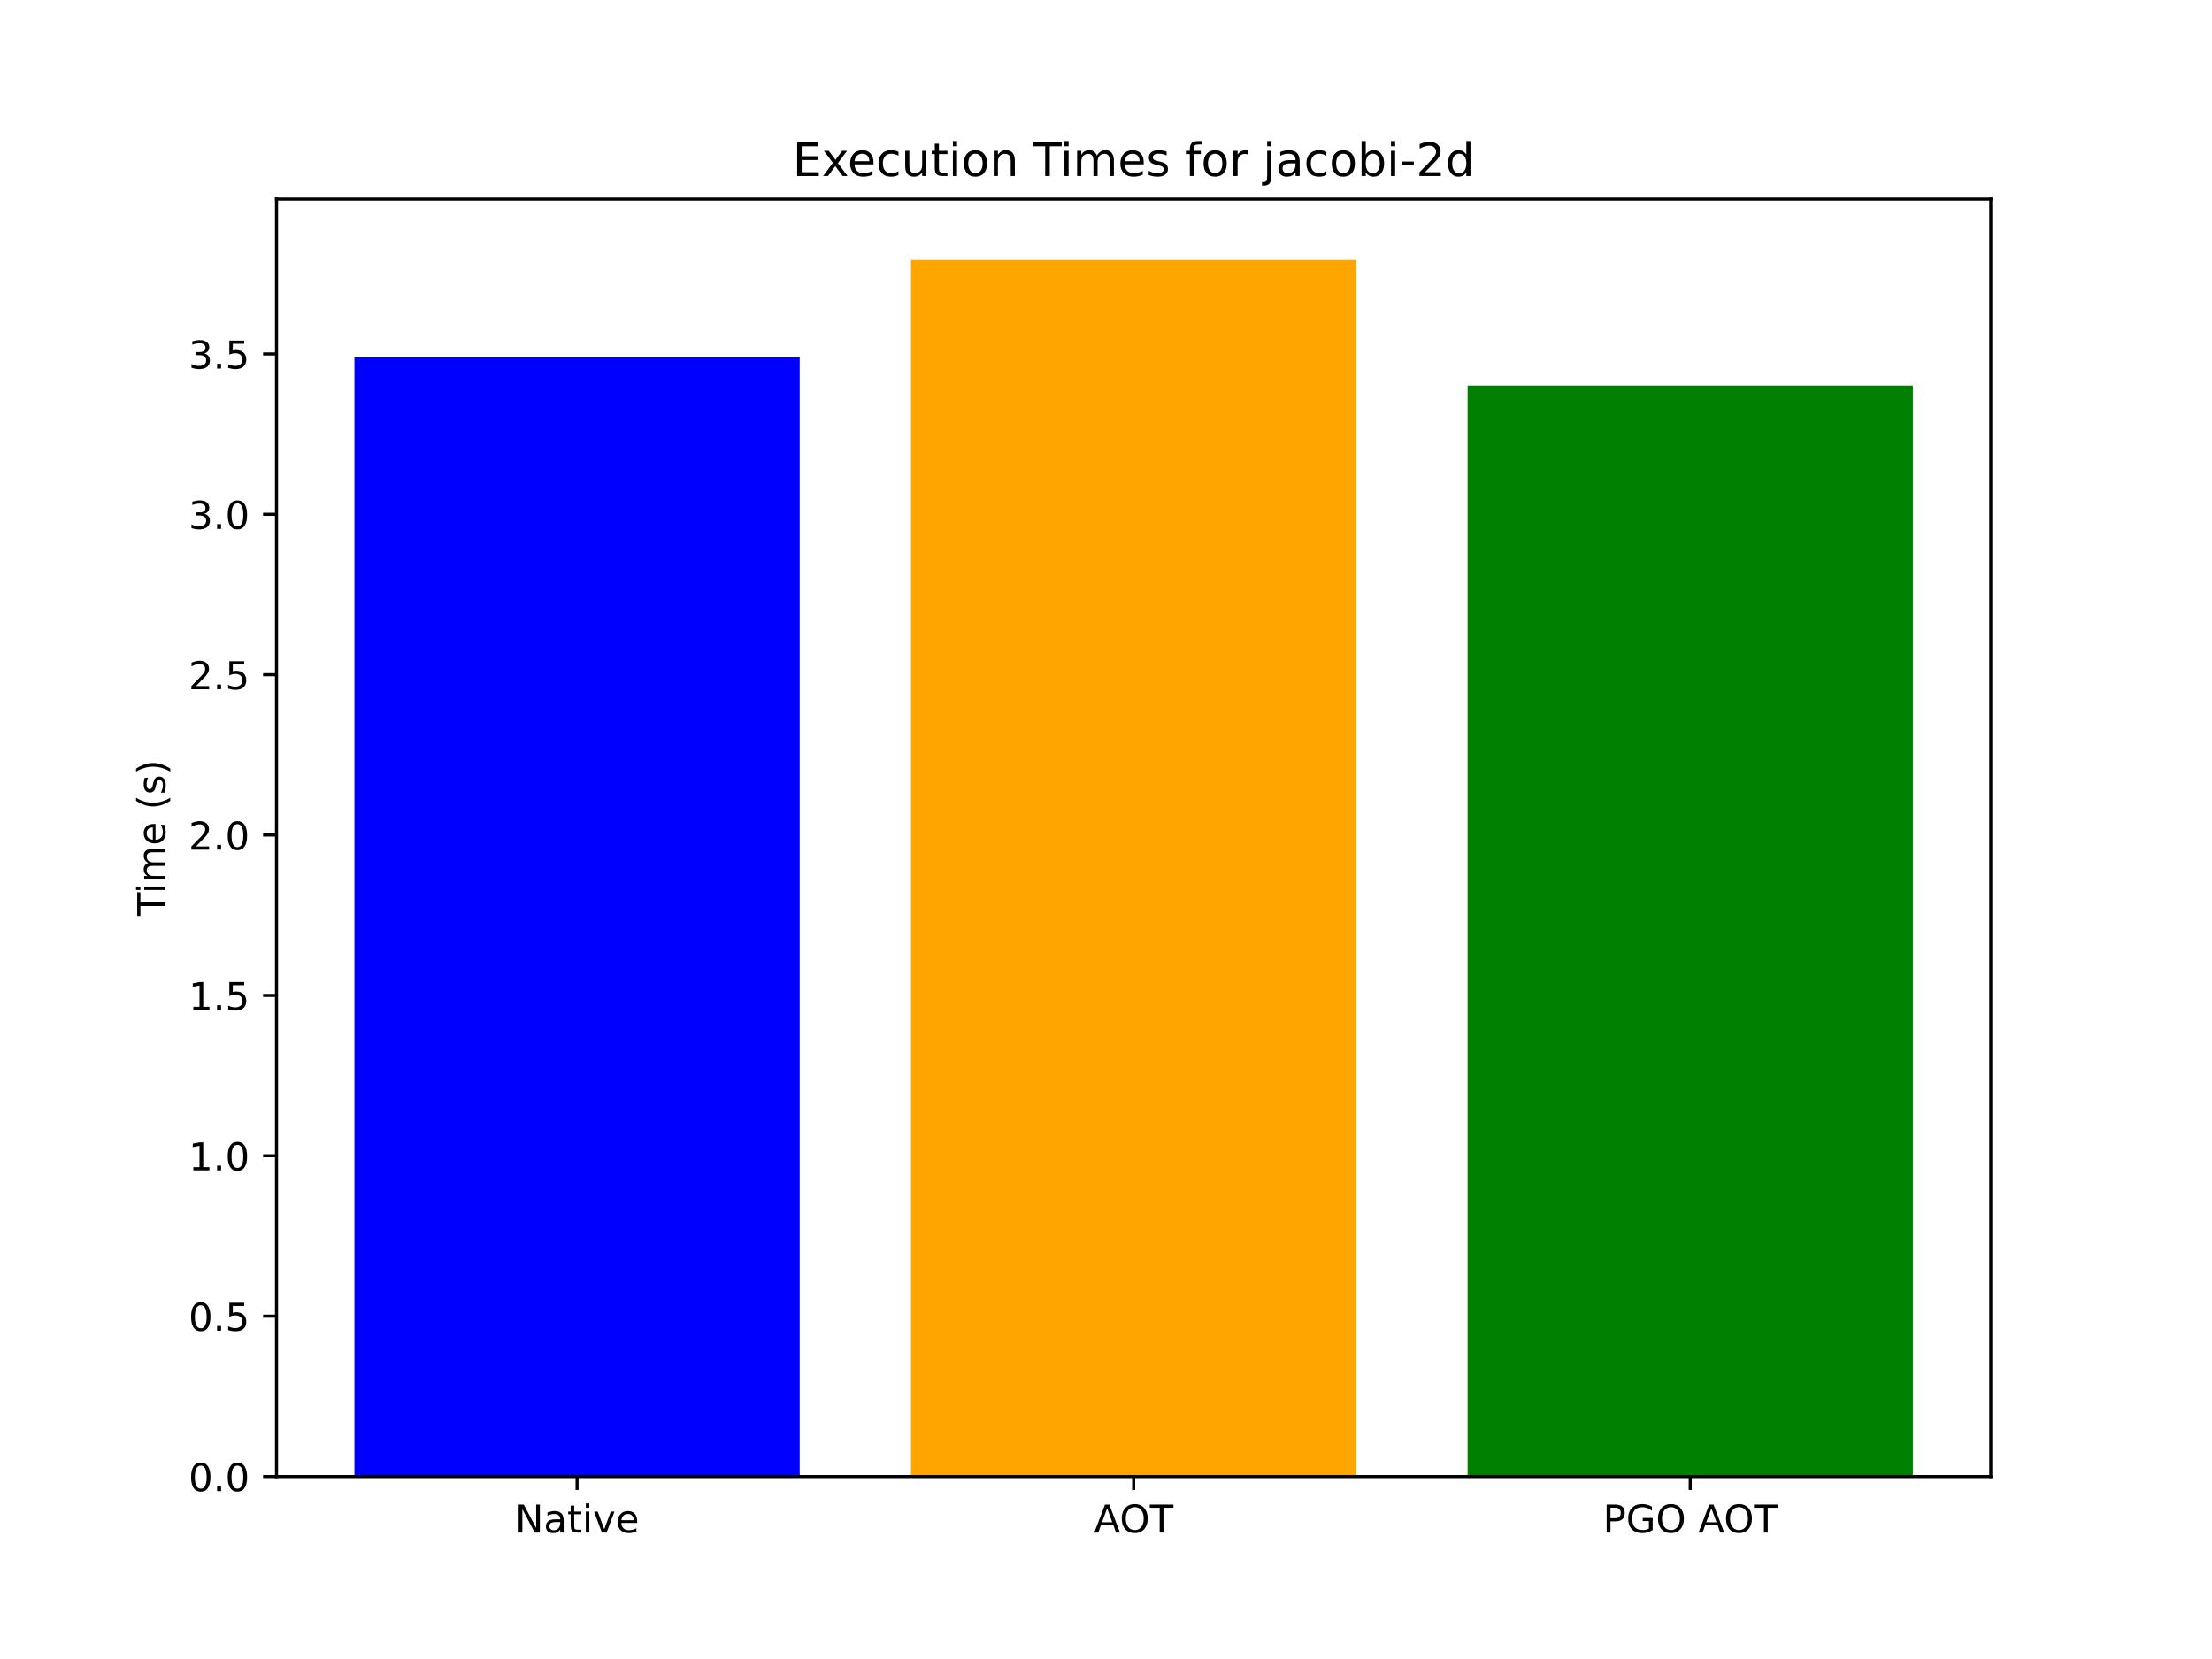
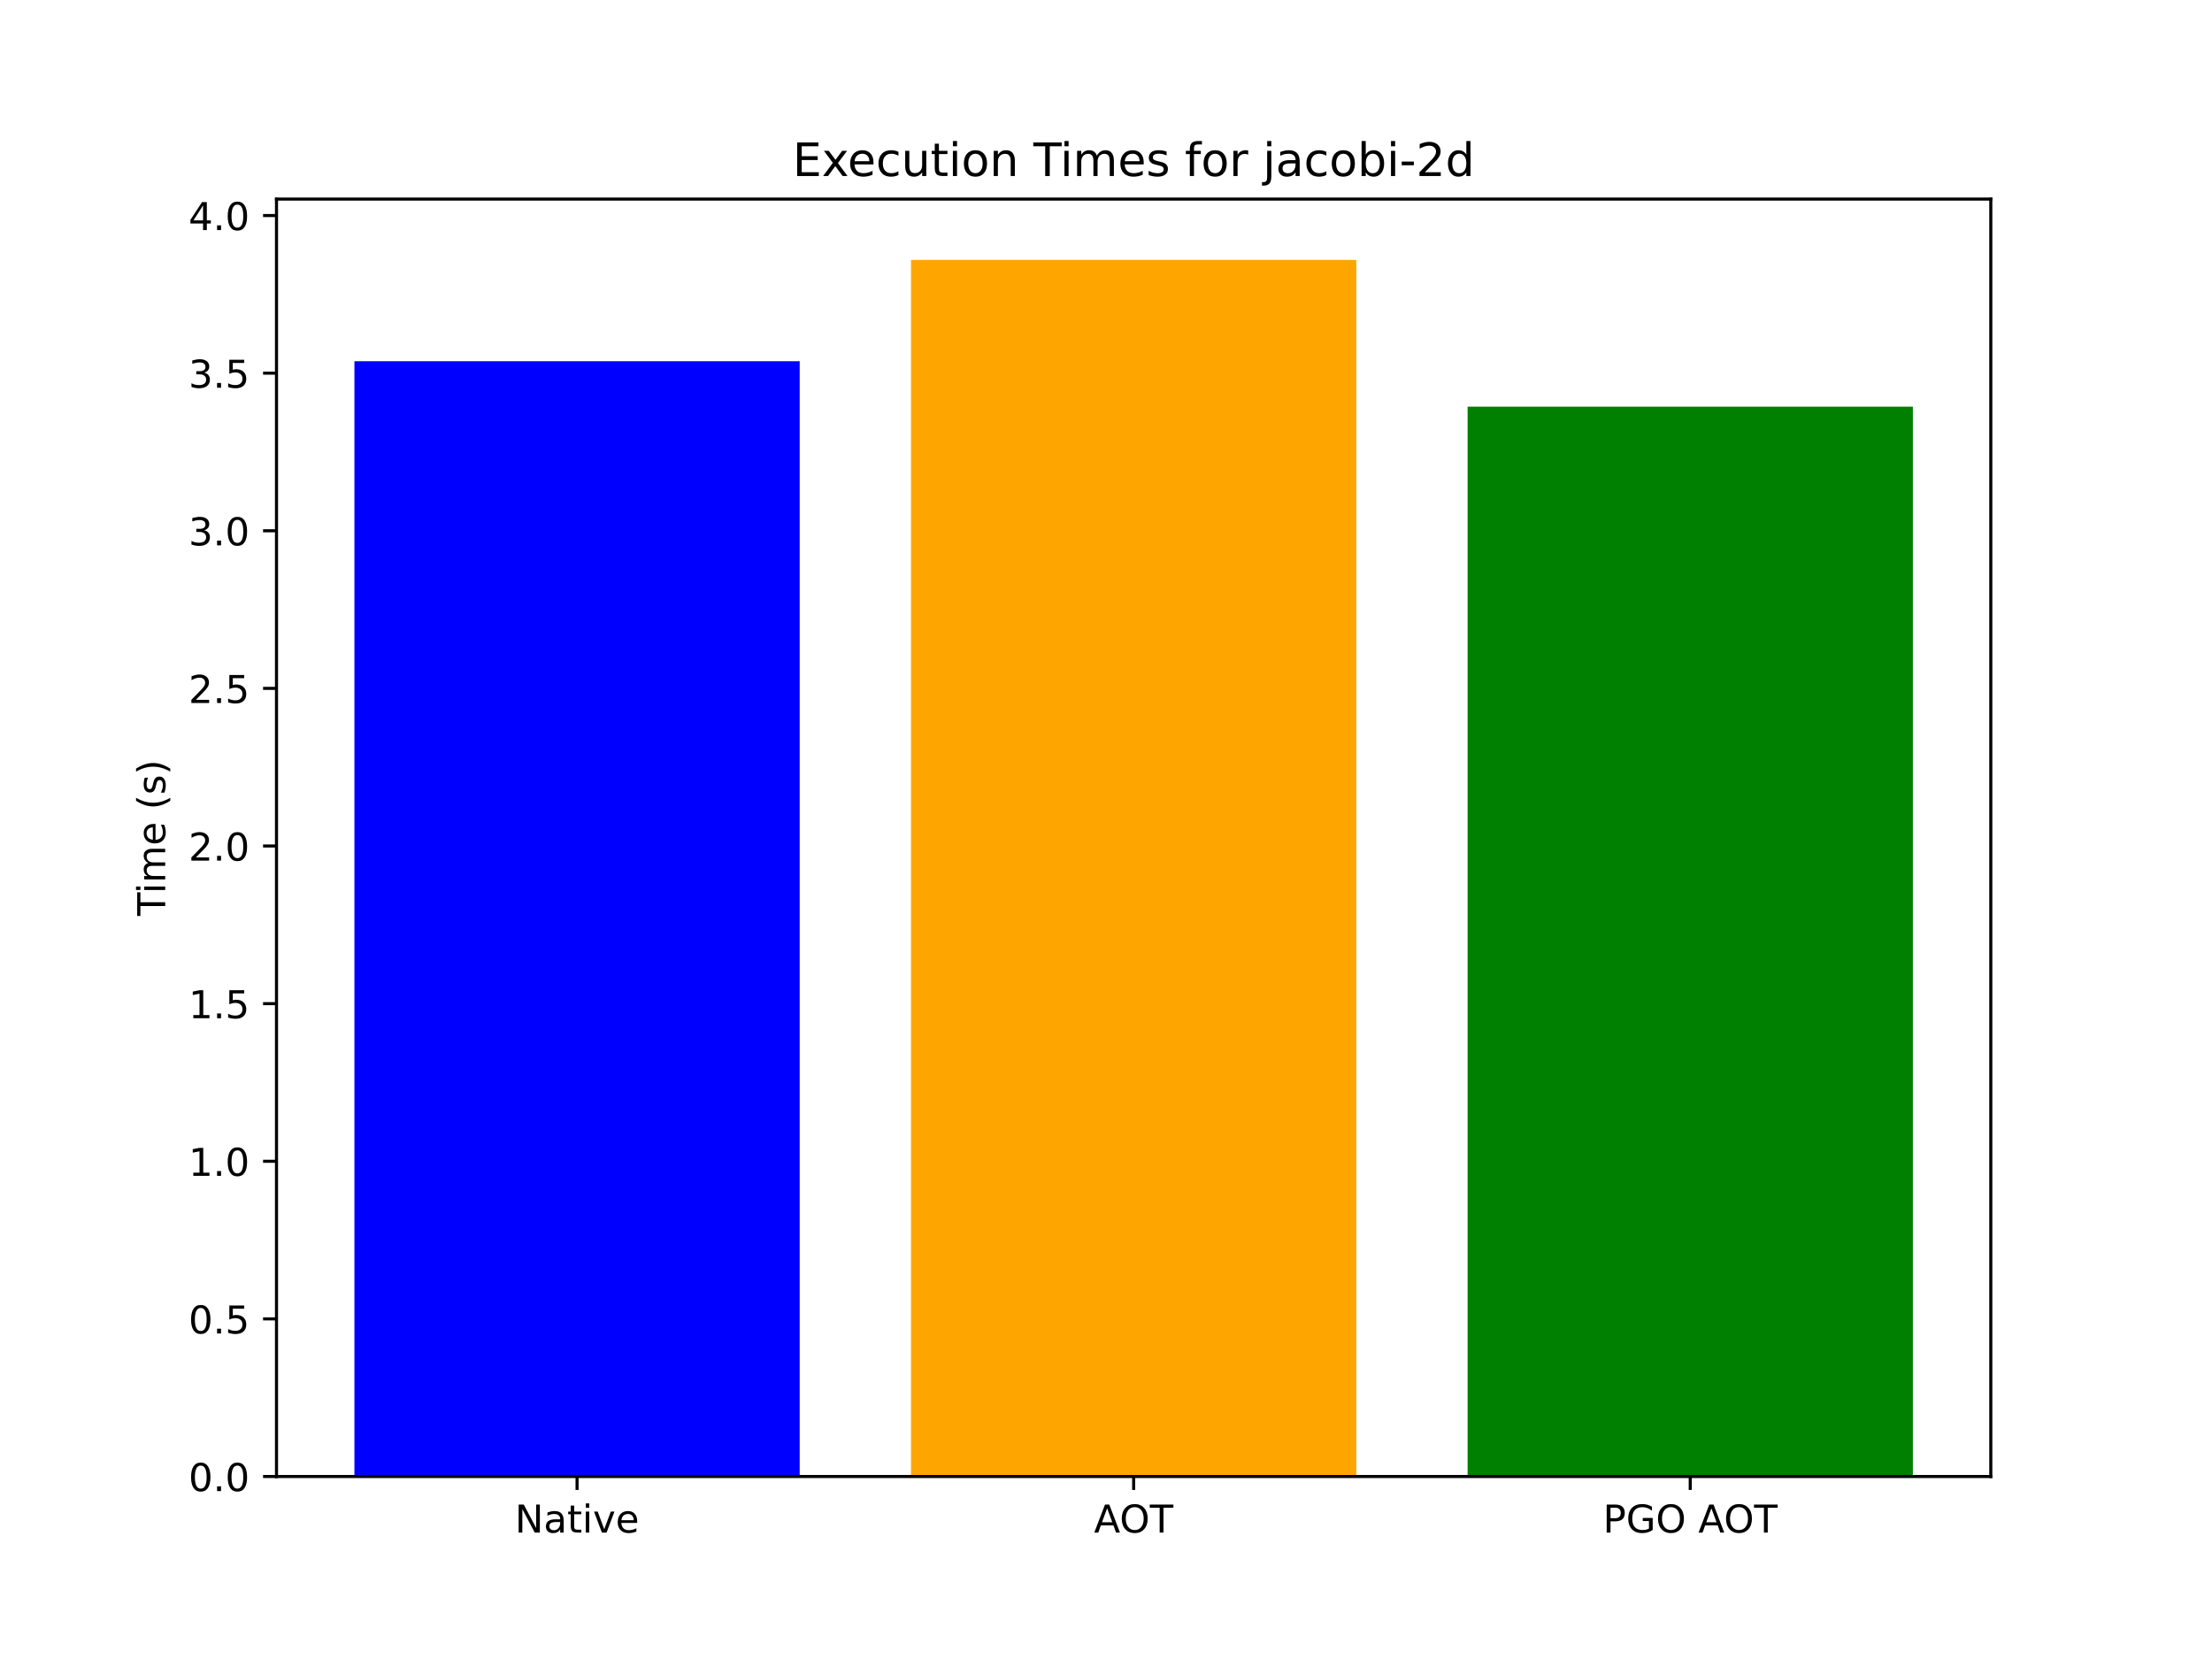
<svg xmlns="http://www.w3.org/2000/svg" xmlns:xlink="http://www.w3.org/1999/xlink" width="576pt" height="432pt" viewBox="0 0 576 432" version="1.1">
  <defs>
    <style type="text/css">*{stroke-linejoin: round; stroke-linecap: butt}</style>
  </defs>
  <g id="figure_1">
    <g id="patch_1">
      <path d="M 0 432  L 576 432  L 576 0  L 0 0  z " style="fill: #ffffff" />
    </g>
    <g id="axes_1">
      <g id="patch_2">
        <path d="M 72 384.48  L 518.4 384.48  L 518.4 51.84  L 72 51.84  z " style="fill: #ffffff" />
      </g>
      <g id="patch_3">
-         <path d="M 92.291 384.48  L 208.239 384.48  L 208.239 93.06  L 92.291 93.06  z " clip-path="url(#p5f27fd486f)" style="fill: #0000ff" />
+         <path d="M 92.291 384.48  L 208.239 384.48  L 208.239 94.059  L 92.291 94.059  z " clip-path="url(#pf5413e1042)" style="fill: #0000ff" />
      </g>
      <g id="patch_4">
-         <path d="M 237.226 384.48  L 353.174 384.48  L 353.174 67.68  L 237.226 67.68  z " clip-path="url(#p5f27fd486f)" style="fill: #ffa500" />
+         <path d="M 237.226 384.48  L 353.174 384.48  L 353.174 67.68  L 237.226 67.68  z " clip-path="url(#pf5413e1042)" style="fill: #ffa500" />
      </g>
      <g id="patch_5">
-         <path d="M 382.161 384.48  L 498.109 384.48  L 498.109 100.391  L 382.161 100.391  z " clip-path="url(#p5f27fd486f)" style="fill: #008000" />
+         <path d="M 382.161 384.48  L 498.109 384.48  L 498.109 105.896  L 382.161 105.896  z " clip-path="url(#pf5413e1042)" style="fill: #008000" />
      </g>
      <g id="matplotlib.axis_1">
        <g id="xtick_1">
          <g id="line2d_1">
            <defs>
-               <path id="m6a23b44b41" d="M 0 0  L 0 3.5  " style="stroke: #000000; stroke-width: 0.8" />
+               <path id="m3bb0aa71f3" d="M 0 0  L 0 3.5  " style="stroke: #000000; stroke-width: 0.8" />
            </defs>
            <g>
-               <use xlink:href="#m6a23b44b41" x="150.265" y="384.48" style="stroke: #000000; stroke-width: 0.8" />
+               <use xlink:href="#m3bb0aa71f3" x="150.265" y="384.48" style="stroke: #000000; stroke-width: 0.8" />
            </g>
          </g>
          <g id="text_1">
            <g transform="translate(134.0751 399.0784) scale(0.1 -0.1)">
              <defs>
                <path id="DejaVuSans-4e" d="M 628 4666  L 1478 4666  L 3547 763  L 3547 4666  L 4159 4666  L 4159 0  L 3309 0  L 1241 3903  L 1241 0  L 628 0  L 628 4666  z " transform="scale(0.015625)" />
                <path id="DejaVuSans-61" d="M 2194 1759  Q 1497 1759 1228 1600  Q 959 1441 959 1056  Q 959 750 1161 570  Q 1363 391 1709 391  Q 2188 391 2477 730  Q 2766 1069 2766 1631  L 2766 1759  L 2194 1759  z M 3341 1997  L 3341 0  L 2766 0  L 2766 531  Q 2569 213 2275 61  Q 1981 -91 1556 -91  Q 1019 -91 701 211  Q 384 513 384 1019  Q 384 1609 779 1909  Q 1175 2209 1959 2209  L 2766 2209  L 2766 2266  Q 2766 2663 2505 2880  Q 2244 3097 1772 3097  Q 1472 3097 1187 3025  Q 903 2953 641 2809  L 641 3341  Q 956 3463 1253 3523  Q 1550 3584 1831 3584  Q 2591 3584 2966 3190  Q 3341 2797 3341 1997  z " transform="scale(0.015625)" />
                <path id="DejaVuSans-74" d="M 1172 4494  L 1172 3500  L 2356 3500  L 2356 3053  L 1172 3053  L 1172 1153  Q 1172 725 1289 603  Q 1406 481 1766 481  L 2356 481  L 2356 0  L 1766 0  Q 1100 0 847 248  Q 594 497 594 1153  L 594 3053  L 172 3053  L 172 3500  L 594 3500  L 594 4494  L 1172 4494  z " transform="scale(0.015625)" />
                <path id="DejaVuSans-69" d="M 603 3500  L 1178 3500  L 1178 0  L 603 0  L 603 3500  z M 603 4863  L 1178 4863  L 1178 4134  L 603 4134  L 603 4863  z " transform="scale(0.015625)" />
                <path id="DejaVuSans-76" d="M 191 3500  L 800 3500  L 1894 563  L 2988 3500  L 3597 3500  L 2284 0  L 1503 0  L 191 3500  z " transform="scale(0.015625)" />
                <path id="DejaVuSans-65" d="M 3597 1894  L 3597 1613  L 953 1613  Q 991 1019 1311 708  Q 1631 397 2203 397  Q 2534 397 2845 478  Q 3156 559 3463 722  L 3463 178  Q 3153 47 2828 -22  Q 2503 -91 2169 -91  Q 1331 -91 842 396  Q 353 884 353 1716  Q 353 2575 817 3079  Q 1281 3584 2069 3584  Q 2775 3584 3186 3129  Q 3597 2675 3597 1894  z M 3022 2063  Q 3016 2534 2758 2815  Q 2500 3097 2075 3097  Q 1594 3097 1305 2825  Q 1016 2553 972 2059  L 3022 2063  z " transform="scale(0.015625)" />
              </defs>
              <use xlink:href="#DejaVuSans-4e" />
              <use xlink:href="#DejaVuSans-61" transform="translate(74.80469 0)" />
              <use xlink:href="#DejaVuSans-74" transform="translate(136.084 0)" />
              <use xlink:href="#DejaVuSans-69" transform="translate(175.293 0)" />
              <use xlink:href="#DejaVuSans-76" transform="translate(203.0762 0)" />
              <use xlink:href="#DejaVuSans-65" transform="translate(262.2559 0)" />
            </g>
          </g>
        </g>
        <g id="xtick_2">
          <g id="line2d_2">
            <g>
-               <use xlink:href="#m6a23b44b41" x="295.2" y="384.48" style="stroke: #000000; stroke-width: 0.8" />
+               <use xlink:href="#m3bb0aa71f3" x="295.2" y="384.48" style="stroke: #000000; stroke-width: 0.8" />
            </g>
          </g>
          <g id="text_2">
            <g transform="translate(284.8773 399.0784) scale(0.1 -0.1)">
              <defs>
                <path id="DejaVuSans-41" d="M 2188 4044  L 1331 1722  L 3047 1722  L 2188 4044  z M 1831 4666  L 2547 4666  L 4325 0  L 3669 0  L 3244 1197  L 1141 1197  L 716 0  L 50 0  L 1831 4666  z " transform="scale(0.015625)" />
                <path id="DejaVuSans-4f" d="M 2522 4238  Q 1834 4238 1429 3725  Q 1025 3213 1025 2328  Q 1025 1447 1429 934  Q 1834 422 2522 422  Q 3209 422 3611 934  Q 4013 1447 4013 2328  Q 4013 3213 3611 3725  Q 3209 4238 2522 4238  z M 2522 4750  Q 3503 4750 4090 4092  Q 4678 3434 4678 2328  Q 4678 1225 4090 567  Q 3503 -91 2522 -91  Q 1538 -91 948 565  Q 359 1222 359 2328  Q 359 3434 948 4092  Q 1538 4750 2522 4750  z " transform="scale(0.015625)" />
                <path id="DejaVuSans-54" d="M -19 4666  L 3928 4666  L 3928 4134  L 2272 4134  L 2272 0  L 1638 0  L 1638 4134  L -19 4134  L -19 4666  z " transform="scale(0.015625)" />
              </defs>
              <use xlink:href="#DejaVuSans-41" />
              <use xlink:href="#DejaVuSans-4f" transform="translate(66.6582 0)" />
              <use xlink:href="#DejaVuSans-54" transform="translate(145.3691 0)" />
            </g>
          </g>
        </g>
        <g id="xtick_3">
          <g id="line2d_3">
            <g>
-               <use xlink:href="#m6a23b44b41" x="440.135" y="384.48" style="stroke: #000000; stroke-width: 0.8" />
+               <use xlink:href="#m3bb0aa71f3" x="440.135" y="384.48" style="stroke: #000000; stroke-width: 0.8" />
            </g>
          </g>
          <g id="text_3">
            <g transform="translate(417.3983 399.0784) scale(0.1 -0.1)">
              <defs>
                <path id="DejaVuSans-50" d="M 1259 4147  L 1259 2394  L 2053 2394  Q 2494 2394 2734 2622  Q 2975 2850 2975 3272  Q 2975 3691 2734 3919  Q 2494 4147 2053 4147  L 1259 4147  z M 628 4666  L 2053 4666  Q 2838 4666 3239 4311  Q 3641 3956 3641 3272  Q 3641 2581 3239 2228  Q 2838 1875 2053 1875  L 1259 1875  L 1259 0  L 628 0  L 628 4666  z " transform="scale(0.015625)" />
                <path id="DejaVuSans-47" d="M 3809 666  L 3809 1919  L 2778 1919  L 2778 2438  L 4434 2438  L 4434 434  Q 4069 175 3628 42  Q 3188 -91 2688 -91  Q 1594 -91 976 548  Q 359 1188 359 2328  Q 359 3472 976 4111  Q 1594 4750 2688 4750  Q 3144 4750 3555 4637  Q 3966 4525 4313 4306  L 4313 3634  Q 3963 3931 3569 4081  Q 3175 4231 2741 4231  Q 1884 4231 1454 3753  Q 1025 3275 1025 2328  Q 1025 1384 1454 906  Q 1884 428 2741 428  Q 3075 428 3337 486  Q 3600 544 3809 666  z " transform="scale(0.015625)" />
                <path id="DejaVuSans-20" transform="scale(0.015625)" />
              </defs>
              <use xlink:href="#DejaVuSans-50" />
              <use xlink:href="#DejaVuSans-47" transform="translate(60.30273 0)" />
              <use xlink:href="#DejaVuSans-4f" transform="translate(137.793 0)" />
              <use xlink:href="#DejaVuSans-20" transform="translate(216.5039 0)" />
              <use xlink:href="#DejaVuSans-41" transform="translate(248.291 0)" />
              <use xlink:href="#DejaVuSans-4f" transform="translate(314.9492 0)" />
              <use xlink:href="#DejaVuSans-54" transform="translate(393.6602 0)" />
            </g>
          </g>
        </g>
      </g>
      <g id="matplotlib.axis_2">
        <g id="ytick_1">
          <g id="line2d_4">
            <defs>
-               <path id="m9a4507e01f" d="M 0 0  L -3.5 0  " style="stroke: #000000; stroke-width: 0.8" />
+               <path id="mab6bc17776" d="M 0 0  L -3.5 0  " style="stroke: #000000; stroke-width: 0.8" />
            </defs>
            <g>
-               <use xlink:href="#m9a4507e01f" x="72" y="384.48" style="stroke: #000000; stroke-width: 0.8" />
+               <use xlink:href="#mab6bc17776" x="72" y="384.48" style="stroke: #000000; stroke-width: 0.8" />
            </g>
          </g>
          <g id="text_4">
            <g transform="translate(49.09687 388.2792) scale(0.1 -0.1)">
              <defs>
                <path id="DejaVuSans-30" d="M 2034 4250  Q 1547 4250 1301 3770  Q 1056 3291 1056 2328  Q 1056 1369 1301 889  Q 1547 409 2034 409  Q 2525 409 2770 889  Q 3016 1369 3016 2328  Q 3016 3291 2770 3770  Q 2525 4250 2034 4250  z M 2034 4750  Q 2819 4750 3233 4129  Q 3647 3509 3647 2328  Q 3647 1150 3233 529  Q 2819 -91 2034 -91  Q 1250 -91 836 529  Q 422 1150 422 2328  Q 422 3509 836 4129  Q 1250 4750 2034 4750  z " transform="scale(0.015625)" />
                <path id="DejaVuSans-2e" d="M 684 794  L 1344 794  L 1344 0  L 684 0  L 684 794  z " transform="scale(0.015625)" />
              </defs>
              <use xlink:href="#DejaVuSans-30" />
              <use xlink:href="#DejaVuSans-2e" transform="translate(63.62305 0)" />
              <use xlink:href="#DejaVuSans-30" transform="translate(95.41016 0)" />
            </g>
          </g>
        </g>
        <g id="ytick_2">
          <g id="line2d_5">
            <g>
-               <use xlink:href="#m9a4507e01f" x="72" y="342.721" style="stroke: #000000; stroke-width: 0.8" />
+               <use xlink:href="#mab6bc17776" x="72" y="343.435" style="stroke: #000000; stroke-width: 0.8" />
            </g>
          </g>
          <g id="text_5">
-             <g transform="translate(49.09687 346.5199) scale(0.1 -0.1)">
+             <g transform="translate(49.09687 347.2343) scale(0.1 -0.1)">
              <defs>
                <path id="DejaVuSans-35" d="M 691 4666  L 3169 4666  L 3169 4134  L 1269 4134  L 1269 2991  Q 1406 3038 1543 3061  Q 1681 3084 1819 3084  Q 2600 3084 3056 2656  Q 3513 2228 3513 1497  Q 3513 744 3044 326  Q 2575 -91 1722 -91  Q 1428 -91 1123 -41  Q 819 9 494 109  L 494 744  Q 775 591 1075 516  Q 1375 441 1709 441  Q 2250 441 2565 725  Q 2881 1009 2881 1497  Q 2881 1984 2565 2268  Q 2250 2553 1709 2553  Q 1456 2553 1204 2497  Q 953 2441 691 2322  L 691 4666  z " transform="scale(0.015625)" />
              </defs>
              <use xlink:href="#DejaVuSans-30" />
              <use xlink:href="#DejaVuSans-2e" transform="translate(63.62305 0)" />
              <use xlink:href="#DejaVuSans-35" transform="translate(95.41016 0)" />
            </g>
          </g>
        </g>
        <g id="ytick_3">
          <g id="line2d_6">
            <g>
-               <use xlink:href="#m9a4507e01f" x="72" y="300.961" style="stroke: #000000; stroke-width: 0.8" />
+               <use xlink:href="#mab6bc17776" x="72" y="302.39" style="stroke: #000000; stroke-width: 0.8" />
            </g>
          </g>
          <g id="text_6">
-             <g transform="translate(49.09687 304.7606) scale(0.1 -0.1)">
+             <g transform="translate(49.09687 306.1894) scale(0.1 -0.1)">
              <defs>
                <path id="DejaVuSans-31" d="M 794 531  L 1825 531  L 1825 4091  L 703 3866  L 703 4441  L 1819 4666  L 2450 4666  L 2450 531  L 3481 531  L 3481 0  L 794 0  L 794 531  z " transform="scale(0.015625)" />
              </defs>
              <use xlink:href="#DejaVuSans-31" />
              <use xlink:href="#DejaVuSans-2e" transform="translate(63.62305 0)" />
              <use xlink:href="#DejaVuSans-30" transform="translate(95.41016 0)" />
            </g>
          </g>
        </g>
        <g id="ytick_4">
          <g id="line2d_7">
            <g>
-               <use xlink:href="#m9a4507e01f" x="72" y="259.202" style="stroke: #000000; stroke-width: 0.8" />
+               <use xlink:href="#mab6bc17776" x="72" y="261.345" style="stroke: #000000; stroke-width: 0.8" />
            </g>
          </g>
          <g id="text_7">
-             <g transform="translate(49.09687 263.0012) scale(0.1 -0.1)">
+             <g transform="translate(49.09687 265.1445) scale(0.1 -0.1)">
              <use xlink:href="#DejaVuSans-31" />
              <use xlink:href="#DejaVuSans-2e" transform="translate(63.62305 0)" />
              <use xlink:href="#DejaVuSans-35" transform="translate(95.41016 0)" />
            </g>
          </g>
        </g>
        <g id="ytick_5">
          <g id="line2d_8">
            <g>
-               <use xlink:href="#m9a4507e01f" x="72" y="217.443" style="stroke: #000000; stroke-width: 0.8" />
+               <use xlink:href="#mab6bc17776" x="72" y="220.3" style="stroke: #000000; stroke-width: 0.8" />
            </g>
          </g>
          <g id="text_8">
-             <g transform="translate(49.09687 221.2419) scale(0.1 -0.1)">
+             <g transform="translate(49.09687 224.0996) scale(0.1 -0.1)">
              <defs>
                <path id="DejaVuSans-32" d="M 1228 531  L 3431 531  L 3431 0  L 469 0  L 469 531  Q 828 903 1448 1529  Q 2069 2156 2228 2338  Q 2531 2678 2651 2914  Q 2772 3150 2772 3378  Q 2772 3750 2511 3984  Q 2250 4219 1831 4219  Q 1534 4219 1204 4116  Q 875 4013 500 3803  L 500 4441  Q 881 4594 1212 4672  Q 1544 4750 1819 4750  Q 2544 4750 2975 4387  Q 3406 4025 3406 3419  Q 3406 3131 3298 2873  Q 3191 2616 2906 2266  Q 2828 2175 2409 1742  Q 1991 1309 1228 531  z " transform="scale(0.015625)" />
              </defs>
              <use xlink:href="#DejaVuSans-32" />
              <use xlink:href="#DejaVuSans-2e" transform="translate(63.62305 0)" />
              <use xlink:href="#DejaVuSans-30" transform="translate(95.41016 0)" />
            </g>
          </g>
        </g>
        <g id="ytick_6">
          <g id="line2d_9">
            <g>
-               <use xlink:href="#m9a4507e01f" x="72" y="175.683" style="stroke: #000000; stroke-width: 0.8" />
+               <use xlink:href="#mab6bc17776" x="72" y="179.255" style="stroke: #000000; stroke-width: 0.8" />
            </g>
          </g>
          <g id="text_9">
-             <g transform="translate(49.09687 179.4826) scale(0.1 -0.1)">
+             <g transform="translate(49.09687 183.0547) scale(0.1 -0.1)">
              <use xlink:href="#DejaVuSans-32" />
              <use xlink:href="#DejaVuSans-2e" transform="translate(63.62305 0)" />
              <use xlink:href="#DejaVuSans-35" transform="translate(95.41016 0)" />
            </g>
          </g>
        </g>
        <g id="ytick_7">
          <g id="line2d_10">
            <g>
-               <use xlink:href="#m9a4507e01f" x="72" y="133.924" style="stroke: #000000; stroke-width: 0.8" />
+               <use xlink:href="#mab6bc17776" x="72" y="138.211" style="stroke: #000000; stroke-width: 0.8" />
            </g>
          </g>
          <g id="text_10">
-             <g transform="translate(49.09687 137.7233) scale(0.1 -0.1)">
+             <g transform="translate(49.09687 142.0098) scale(0.1 -0.1)">
              <defs>
                <path id="DejaVuSans-33" d="M 2597 2516  Q 3050 2419 3304 2112  Q 3559 1806 3559 1356  Q 3559 666 3084 287  Q 2609 -91 1734 -91  Q 1441 -91 1130 -33  Q 819 25 488 141  L 488 750  Q 750 597 1062 519  Q 1375 441 1716 441  Q 2309 441 2620 675  Q 2931 909 2931 1356  Q 2931 1769 2642 2001  Q 2353 2234 1838 2234  L 1294 2234  L 1294 2753  L 1863 2753  Q 2328 2753 2575 2939  Q 2822 3125 2822 3475  Q 2822 3834 2567 4026  Q 2313 4219 1838 4219  Q 1578 4219 1281 4162  Q 984 4106 628 3988  L 628 4550  Q 988 4650 1302 4700  Q 1616 4750 1894 4750  Q 2613 4750 3031 4423  Q 3450 4097 3450 3541  Q 3450 3153 3228 2886  Q 3006 2619 2597 2516  z " transform="scale(0.015625)" />
              </defs>
              <use xlink:href="#DejaVuSans-33" />
              <use xlink:href="#DejaVuSans-2e" transform="translate(63.62305 0)" />
              <use xlink:href="#DejaVuSans-30" transform="translate(95.41016 0)" />
            </g>
          </g>
        </g>
        <g id="ytick_8">
          <g id="line2d_11">
            <g>
-               <use xlink:href="#m9a4507e01f" x="72" y="92.165" style="stroke: #000000; stroke-width: 0.8" />
+               <use xlink:href="#mab6bc17776" x="72" y="97.166" style="stroke: #000000; stroke-width: 0.8" />
            </g>
          </g>
          <g id="text_11">
-             <g transform="translate(49.09687 95.96393) scale(0.1 -0.1)">
+             <g transform="translate(49.09687 100.9649) scale(0.1 -0.1)">
              <use xlink:href="#DejaVuSans-33" />
              <use xlink:href="#DejaVuSans-2e" transform="translate(63.62305 0)" />
              <use xlink:href="#DejaVuSans-35" transform="translate(95.41016 0)" />
            </g>
          </g>
        </g>
-         <g id="text_12">
+         <g id="ytick_9">
+           <g id="line2d_12">
+             <g>
+               <use xlink:href="#mab6bc17776" x="72" y="56.121" style="stroke: #000000; stroke-width: 0.8" />
+             </g>
+           </g>
+           <g id="text_12">
+             <g transform="translate(49.09687 59.92001) scale(0.1 -0.1)">
+               <defs>
+                 <path id="DejaVuSans-34" d="M 2419 4116  L 825 1625  L 2419 1625  L 2419 4116  z M 2253 4666  L 3047 4666  L 3047 1625  L 3713 1625  L 3713 1100  L 3047 1100  L 3047 0  L 2419 0  L 2419 1100  L 313 1100  L 313 1709  L 2253 4666  z " transform="scale(0.015625)" />
+               </defs>
+               <use xlink:href="#DejaVuSans-34" />
+               <use xlink:href="#DejaVuSans-2e" transform="translate(63.62305 0)" />
+               <use xlink:href="#DejaVuSans-30" transform="translate(95.41016 0)" />
+             </g>
+           </g>
+         </g>
+         <g id="text_13">
          <g transform="translate(43.01719 238.4889) rotate(-90) scale(0.1 -0.1)">
            <defs>
              <path id="DejaVuSans-6d" d="M 3328 2828  Q 3544 3216 3844 3400  Q 4144 3584 4550 3584  Q 5097 3584 5394 3201  Q 5691 2819 5691 2113  L 5691 0  L 5113 0  L 5113 2094  Q 5113 2597 4934 2840  Q 4756 3084 4391 3084  Q 3944 3084 3684 2787  Q 3425 2491 3425 1978  L 3425 0  L 2847 0  L 2847 2094  Q 2847 2600 2669 2842  Q 2491 3084 2119 3084  Q 1678 3084 1418 2786  Q 1159 2488 1159 1978  L 1159 0  L 581 0  L 581 3500  L 1159 3500  L 1159 2956  Q 1356 3278 1631 3431  Q 1906 3584 2284 3584  Q 2666 3584 2933 3390  Q 3200 3197 3328 2828  z " transform="scale(0.015625)" />
              <path id="DejaVuSans-28" d="M 1984 4856  Q 1566 4138 1362 3434  Q 1159 2731 1159 2009  Q 1159 1288 1364 580  Q 1569 -128 1984 -844  L 1484 -844  Q 1016 -109 783 600  Q 550 1309 550 2009  Q 550 2706 781 3412  Q 1013 4119 1484 4856  L 1984 4856  z " transform="scale(0.015625)" />
              <path id="DejaVuSans-73" d="M 2834 3397  L 2834 2853  Q 2591 2978 2328 3040  Q 2066 3103 1784 3103  Q 1356 3103 1142 2972  Q 928 2841 928 2578  Q 928 2378 1081 2264  Q 1234 2150 1697 2047  L 1894 2003  Q 2506 1872 2764 1633  Q 3022 1394 3022 966  Q 3022 478 2636 193  Q 2250 -91 1575 -91  Q 1294 -91 989 -36  Q 684 19 347 128  L 347 722  Q 666 556 975 473  Q 1284 391 1588 391  Q 1994 391 2212 530  Q 2431 669 2431 922  Q 2431 1156 2273 1281  Q 2116 1406 1581 1522  L 1381 1569  Q 847 1681 609 1914  Q 372 2147 372 2553  Q 372 3047 722 3315  Q 1072 3584 1716 3584  Q 2034 3584 2315 3537  Q 2597 3491 2834 3397  z " transform="scale(0.015625)" />
              <path id="DejaVuSans-29" d="M 513 4856  L 1013 4856  Q 1481 4119 1714 3412  Q 1947 2706 1947 2009  Q 1947 1309 1714 600  Q 1481 -109 1013 -844  L 513 -844  Q 928 -128 1133 580  Q 1338 1288 1338 2009  Q 1338 2731 1133 3434  Q 928 4138 513 4856  z " transform="scale(0.015625)" />
            </defs>
            <use xlink:href="#DejaVuSans-54" />
            <use xlink:href="#DejaVuSans-69" transform="translate(57.95898 0)" />
            <use xlink:href="#DejaVuSans-6d" transform="translate(85.74219 0)" />
            <use xlink:href="#DejaVuSans-65" transform="translate(183.1543 0)" />
            <use xlink:href="#DejaVuSans-20" transform="translate(244.6777 0)" />
            <use xlink:href="#DejaVuSans-28" transform="translate(276.4648 0)" />
            <use xlink:href="#DejaVuSans-73" transform="translate(315.4785 0)" />
            <use xlink:href="#DejaVuSans-29" transform="translate(367.5781 0)" />
          </g>
        </g>
      </g>
      <g id="patch_6">
        <path d="M 72 384.48  L 72 51.84  " style="fill: none; stroke: #000000; stroke-width: 0.8; stroke-linejoin: miter; stroke-linecap: square" />
      </g>
      <g id="patch_7">
        <path d="M 518.4 384.48  L 518.4 51.84  " style="fill: none; stroke: #000000; stroke-width: 0.8; stroke-linejoin: miter; stroke-linecap: square" />
      </g>
      <g id="patch_8">
        <path d="M 72 384.48  L 518.4 384.48  " style="fill: none; stroke: #000000; stroke-width: 0.8; stroke-linejoin: miter; stroke-linecap: square" />
      </g>
      <g id="patch_9">
        <path d="M 72 51.84  L 518.4 51.84  " style="fill: none; stroke: #000000; stroke-width: 0.8; stroke-linejoin: miter; stroke-linecap: square" />
      </g>
-       <g id="text_13">
+       <g id="text_14">
        <g transform="translate(206.4009 45.84) scale(0.12 -0.12)">
          <defs>
            <path id="DejaVuSans-45" d="M 628 4666  L 3578 4666  L 3578 4134  L 1259 4134  L 1259 2753  L 3481 2753  L 3481 2222  L 1259 2222  L 1259 531  L 3634 531  L 3634 0  L 628 0  L 628 4666  z " transform="scale(0.015625)" />
            <path id="DejaVuSans-78" d="M 3513 3500  L 2247 1797  L 3578 0  L 2900 0  L 1881 1375  L 863 0  L 184 0  L 1544 1831  L 300 3500  L 978 3500  L 1906 2253  L 2834 3500  L 3513 3500  z " transform="scale(0.015625)" />
            <path id="DejaVuSans-63" d="M 3122 3366  L 3122 2828  Q 2878 2963 2633 3030  Q 2388 3097 2138 3097  Q 1578 3097 1268 2742  Q 959 2388 959 1747  Q 959 1106 1268 751  Q 1578 397 2138 397  Q 2388 397 2633 464  Q 2878 531 3122 666  L 3122 134  Q 2881 22 2623 -34  Q 2366 -91 2075 -91  Q 1284 -91 818 406  Q 353 903 353 1747  Q 353 2603 823 3093  Q 1294 3584 2113 3584  Q 2378 3584 2631 3529  Q 2884 3475 3122 3366  z " transform="scale(0.015625)" />
            <path id="DejaVuSans-75" d="M 544 1381  L 544 3500  L 1119 3500  L 1119 1403  Q 1119 906 1312 657  Q 1506 409 1894 409  Q 2359 409 2629 706  Q 2900 1003 2900 1516  L 2900 3500  L 3475 3500  L 3475 0  L 2900 0  L 2900 538  Q 2691 219 2414 64  Q 2138 -91 1772 -91  Q 1169 -91 856 284  Q 544 659 544 1381  z M 1991 3584  L 1991 3584  z " transform="scale(0.015625)" />
            <path id="DejaVuSans-6f" d="M 1959 3097  Q 1497 3097 1228 2736  Q 959 2375 959 1747  Q 959 1119 1226 758  Q 1494 397 1959 397  Q 2419 397 2687 759  Q 2956 1122 2956 1747  Q 2956 2369 2687 2733  Q 2419 3097 1959 3097  z M 1959 3584  Q 2709 3584 3137 3096  Q 3566 2609 3566 1747  Q 3566 888 3137 398  Q 2709 -91 1959 -91  Q 1206 -91 779 398  Q 353 888 353 1747  Q 353 2609 779 3096  Q 1206 3584 1959 3584  z " transform="scale(0.015625)" />
            <path id="DejaVuSans-6e" d="M 3513 2113  L 3513 0  L 2938 0  L 2938 2094  Q 2938 2591 2744 2837  Q 2550 3084 2163 3084  Q 1697 3084 1428 2787  Q 1159 2491 1159 1978  L 1159 0  L 581 0  L 581 3500  L 1159 3500  L 1159 2956  Q 1366 3272 1645 3428  Q 1925 3584 2291 3584  Q 2894 3584 3203 3211  Q 3513 2838 3513 2113  z " transform="scale(0.015625)" />
            <path id="DejaVuSans-66" d="M 2375 4863  L 2375 4384  L 1825 4384  Q 1516 4384 1395 4259  Q 1275 4134 1275 3809  L 1275 3500  L 2222 3500  L 2222 3053  L 1275 3053  L 1275 0  L 697 0  L 697 3053  L 147 3053  L 147 3500  L 697 3500  L 697 3744  Q 697 4328 969 4595  Q 1241 4863 1831 4863  L 2375 4863  z " transform="scale(0.015625)" />
            <path id="DejaVuSans-72" d="M 2631 2963  Q 2534 3019 2420 3045  Q 2306 3072 2169 3072  Q 1681 3072 1420 2755  Q 1159 2438 1159 1844  L 1159 0  L 581 0  L 581 3500  L 1159 3500  L 1159 2956  Q 1341 3275 1631 3429  Q 1922 3584 2338 3584  Q 2397 3584 2469 3576  Q 2541 3569 2628 3553  L 2631 2963  z " transform="scale(0.015625)" />
            <path id="DejaVuSans-6a" d="M 603 3500  L 1178 3500  L 1178 -63  Q 1178 -731 923 -1031  Q 669 -1331 103 -1331  L -116 -1331  L -116 -844  L 38 -844  Q 366 -844 484 -692  Q 603 -541 603 -63  L 603 3500  z M 603 4863  L 1178 4863  L 1178 4134  L 603 4134  L 603 4863  z " transform="scale(0.015625)" />
            <path id="DejaVuSans-62" d="M 3116 1747  Q 3116 2381 2855 2742  Q 2594 3103 2138 3103  Q 1681 3103 1420 2742  Q 1159 2381 1159 1747  Q 1159 1113 1420 752  Q 1681 391 2138 391  Q 2594 391 2855 752  Q 3116 1113 3116 1747  z M 1159 2969  Q 1341 3281 1617 3432  Q 1894 3584 2278 3584  Q 2916 3584 3314 3078  Q 3713 2572 3713 1747  Q 3713 922 3314 415  Q 2916 -91 2278 -91  Q 1894 -91 1617 61  Q 1341 213 1159 525  L 1159 0  L 581 0  L 581 4863  L 1159 4863  L 1159 2969  z " transform="scale(0.015625)" />
            <path id="DejaVuSans-2d" d="M 313 2009  L 1997 2009  L 1997 1497  L 313 1497  L 313 2009  z " transform="scale(0.015625)" />
            <path id="DejaVuSans-64" d="M 2906 2969  L 2906 4863  L 3481 4863  L 3481 0  L 2906 0  L 2906 525  Q 2725 213 2448 61  Q 2172 -91 1784 -91  Q 1150 -91 751 415  Q 353 922 353 1747  Q 353 2572 751 3078  Q 1150 3584 1784 3584  Q 2172 3584 2448 3432  Q 2725 3281 2906 2969  z M 947 1747  Q 947 1113 1208 752  Q 1469 391 1925 391  Q 2381 391 2643 752  Q 2906 1113 2906 1747  Q 2906 2381 2643 2742  Q 2381 3103 1925 3103  Q 1469 3103 1208 2742  Q 947 2381 947 1747  z " transform="scale(0.015625)" />
          </defs>
          <use xlink:href="#DejaVuSans-45" />
          <use xlink:href="#DejaVuSans-78" transform="translate(63.18359 0)" />
          <use xlink:href="#DejaVuSans-65" transform="translate(119.2383 0)" />
          <use xlink:href="#DejaVuSans-63" transform="translate(180.7617 0)" />
          <use xlink:href="#DejaVuSans-75" transform="translate(235.7422 0)" />
          <use xlink:href="#DejaVuSans-74" transform="translate(299.1211 0)" />
          <use xlink:href="#DejaVuSans-69" transform="translate(338.3301 0)" />
          <use xlink:href="#DejaVuSans-6f" transform="translate(366.1133 0)" />
          <use xlink:href="#DejaVuSans-6e" transform="translate(427.2949 0)" />
          <use xlink:href="#DejaVuSans-20" transform="translate(490.6738 0)" />
          <use xlink:href="#DejaVuSans-54" transform="translate(522.4609 0)" />
          <use xlink:href="#DejaVuSans-69" transform="translate(580.4199 0)" />
          <use xlink:href="#DejaVuSans-6d" transform="translate(608.2031 0)" />
          <use xlink:href="#DejaVuSans-65" transform="translate(705.6152 0)" />
          <use xlink:href="#DejaVuSans-73" transform="translate(767.1387 0)" />
          <use xlink:href="#DejaVuSans-20" transform="translate(819.2383 0)" />
          <use xlink:href="#DejaVuSans-66" transform="translate(851.0254 0)" />
          <use xlink:href="#DejaVuSans-6f" transform="translate(886.2305 0)" />
          <use xlink:href="#DejaVuSans-72" transform="translate(947.4121 0)" />
          <use xlink:href="#DejaVuSans-20" transform="translate(988.5254 0)" />
          <use xlink:href="#DejaVuSans-6a" transform="translate(1020.312 0)" />
          <use xlink:href="#DejaVuSans-61" transform="translate(1048.096 0)" />
          <use xlink:href="#DejaVuSans-63" transform="translate(1109.375 0)" />
          <use xlink:href="#DejaVuSans-6f" transform="translate(1164.355 0)" />
          <use xlink:href="#DejaVuSans-62" transform="translate(1225.537 0)" />
          <use xlink:href="#DejaVuSans-69" transform="translate(1289.014 0)" />
          <use xlink:href="#DejaVuSans-2d" transform="translate(1316.797 0)" />
          <use xlink:href="#DejaVuSans-32" transform="translate(1352.881 0)" />
          <use xlink:href="#DejaVuSans-64" transform="translate(1416.504 0)" />
        </g>
      </g>
    </g>
  </g>
  <defs>
-     <clipPath id="p5f27fd486f">
+     <clipPath id="pf5413e1042">
      <rect x="72" y="51.84" width="446.4" height="332.64" />
    </clipPath>
  </defs>
</svg>
